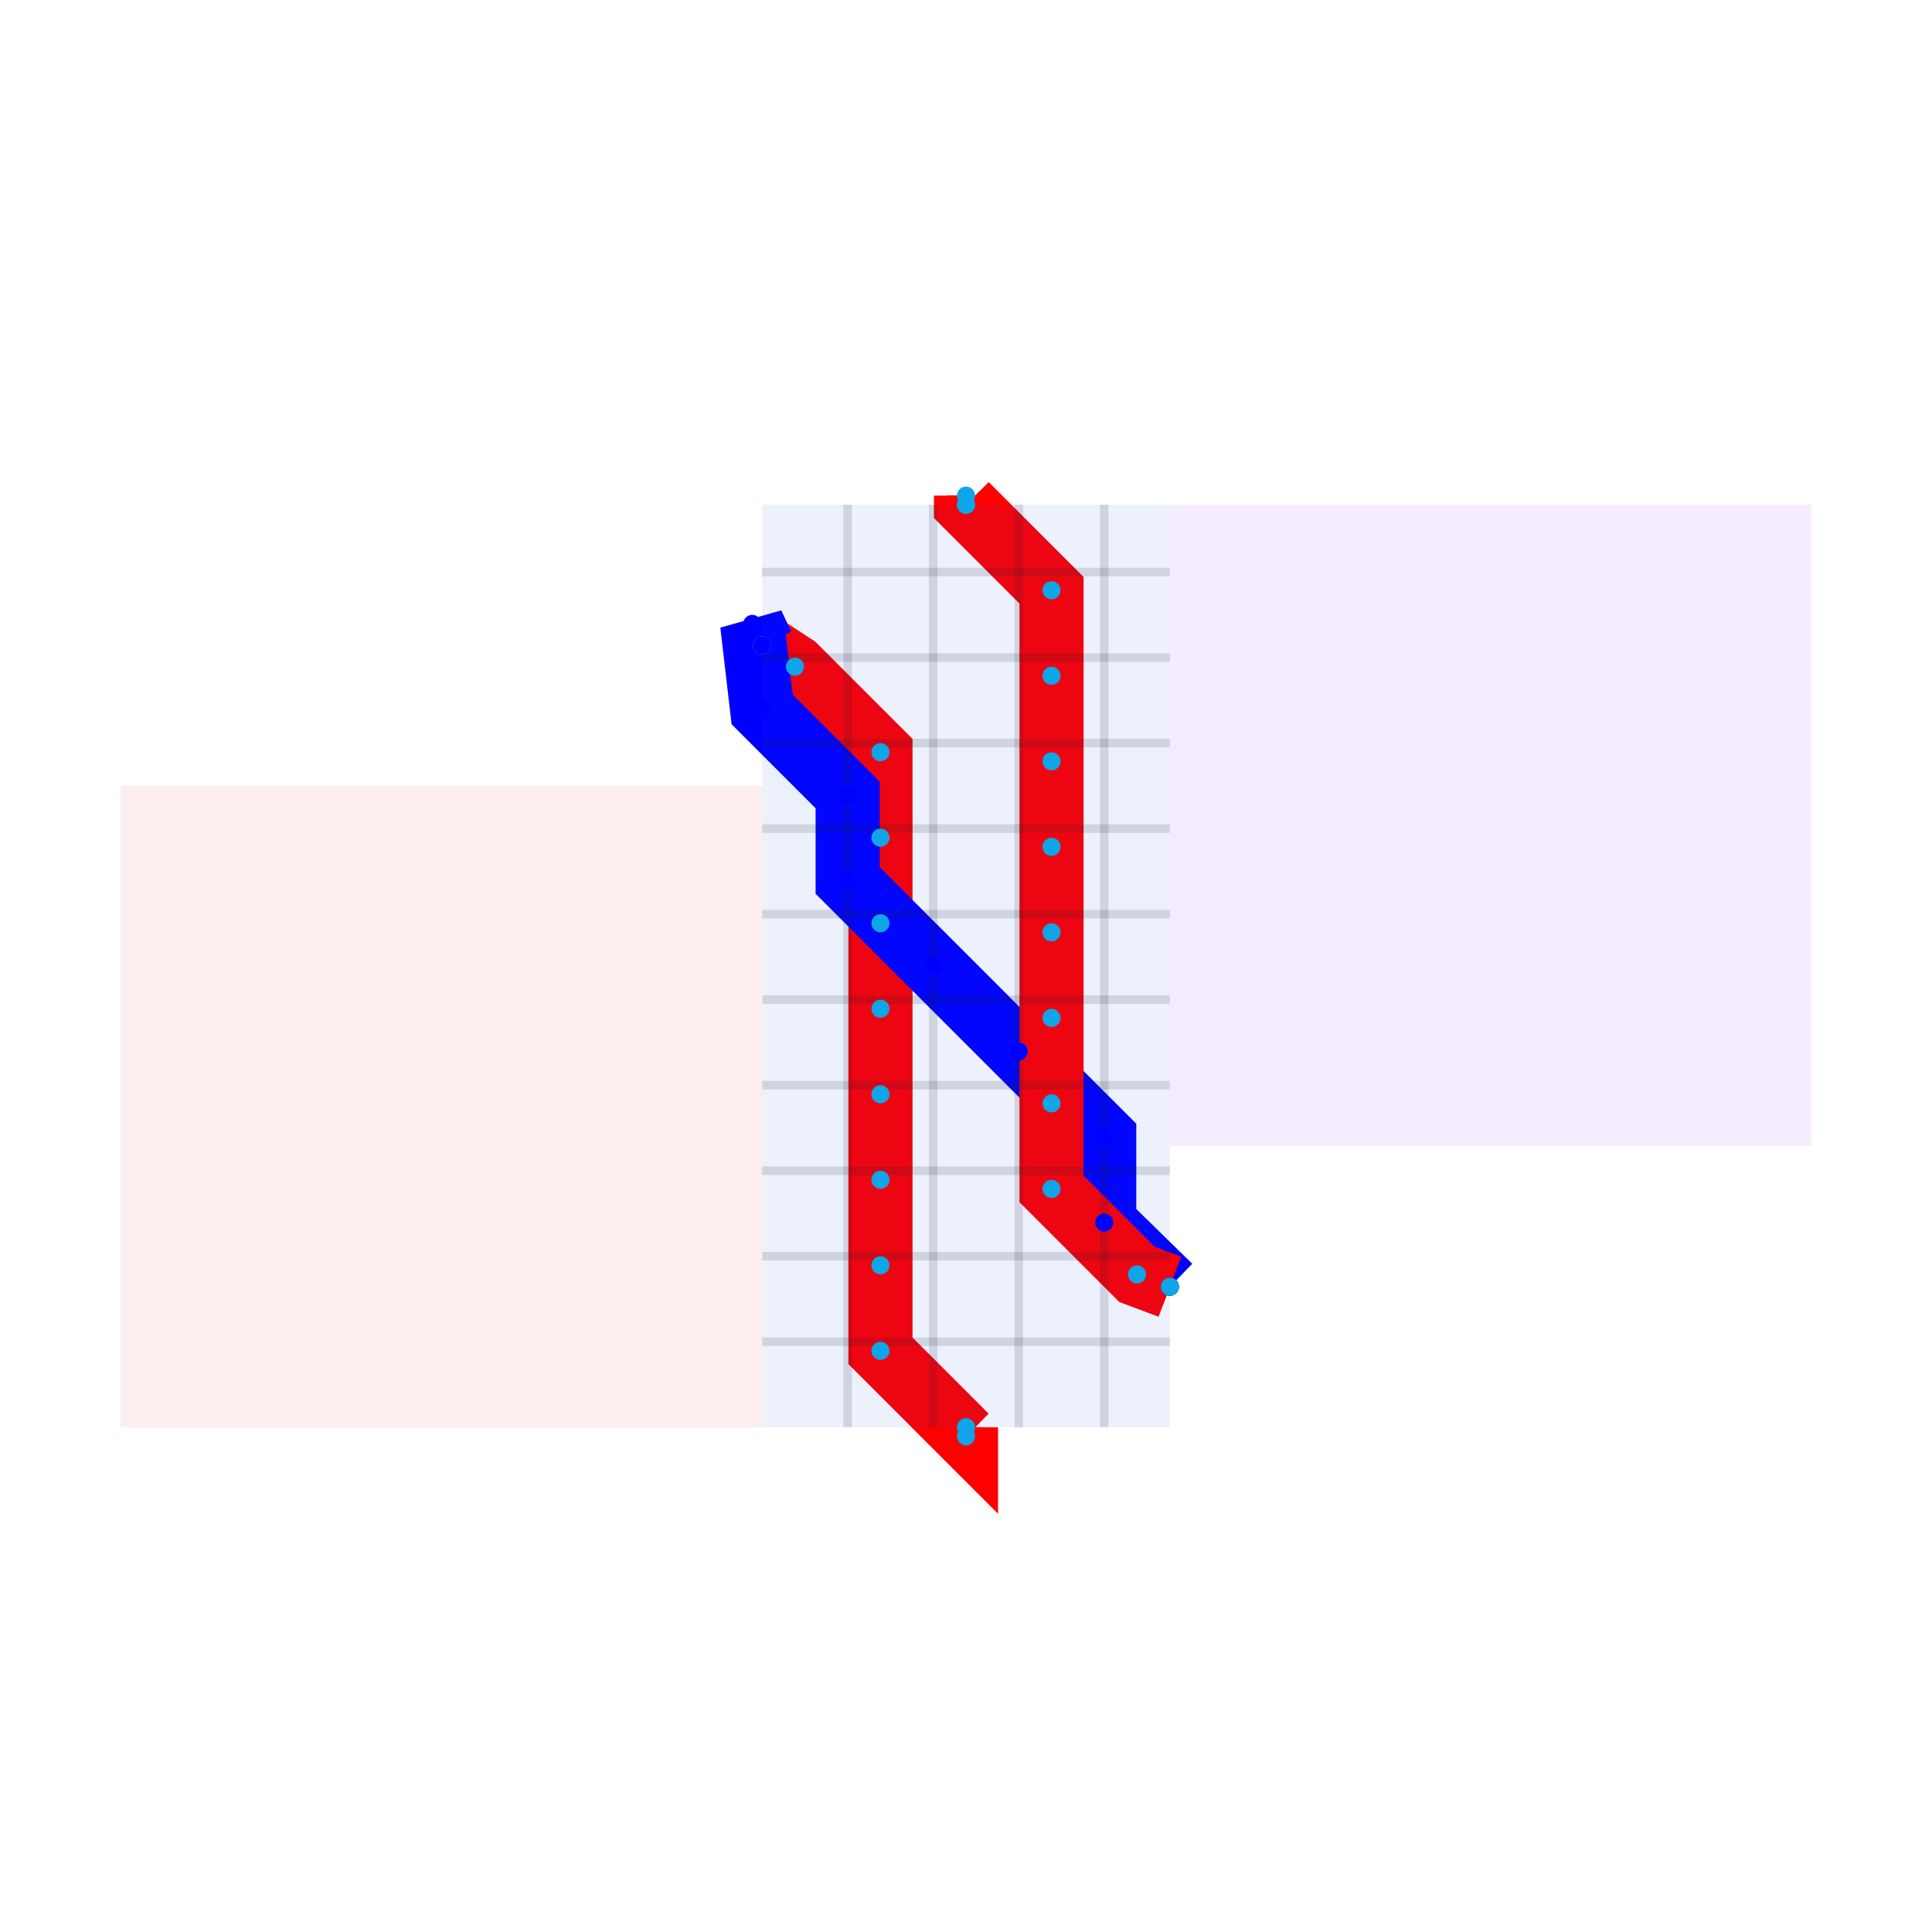
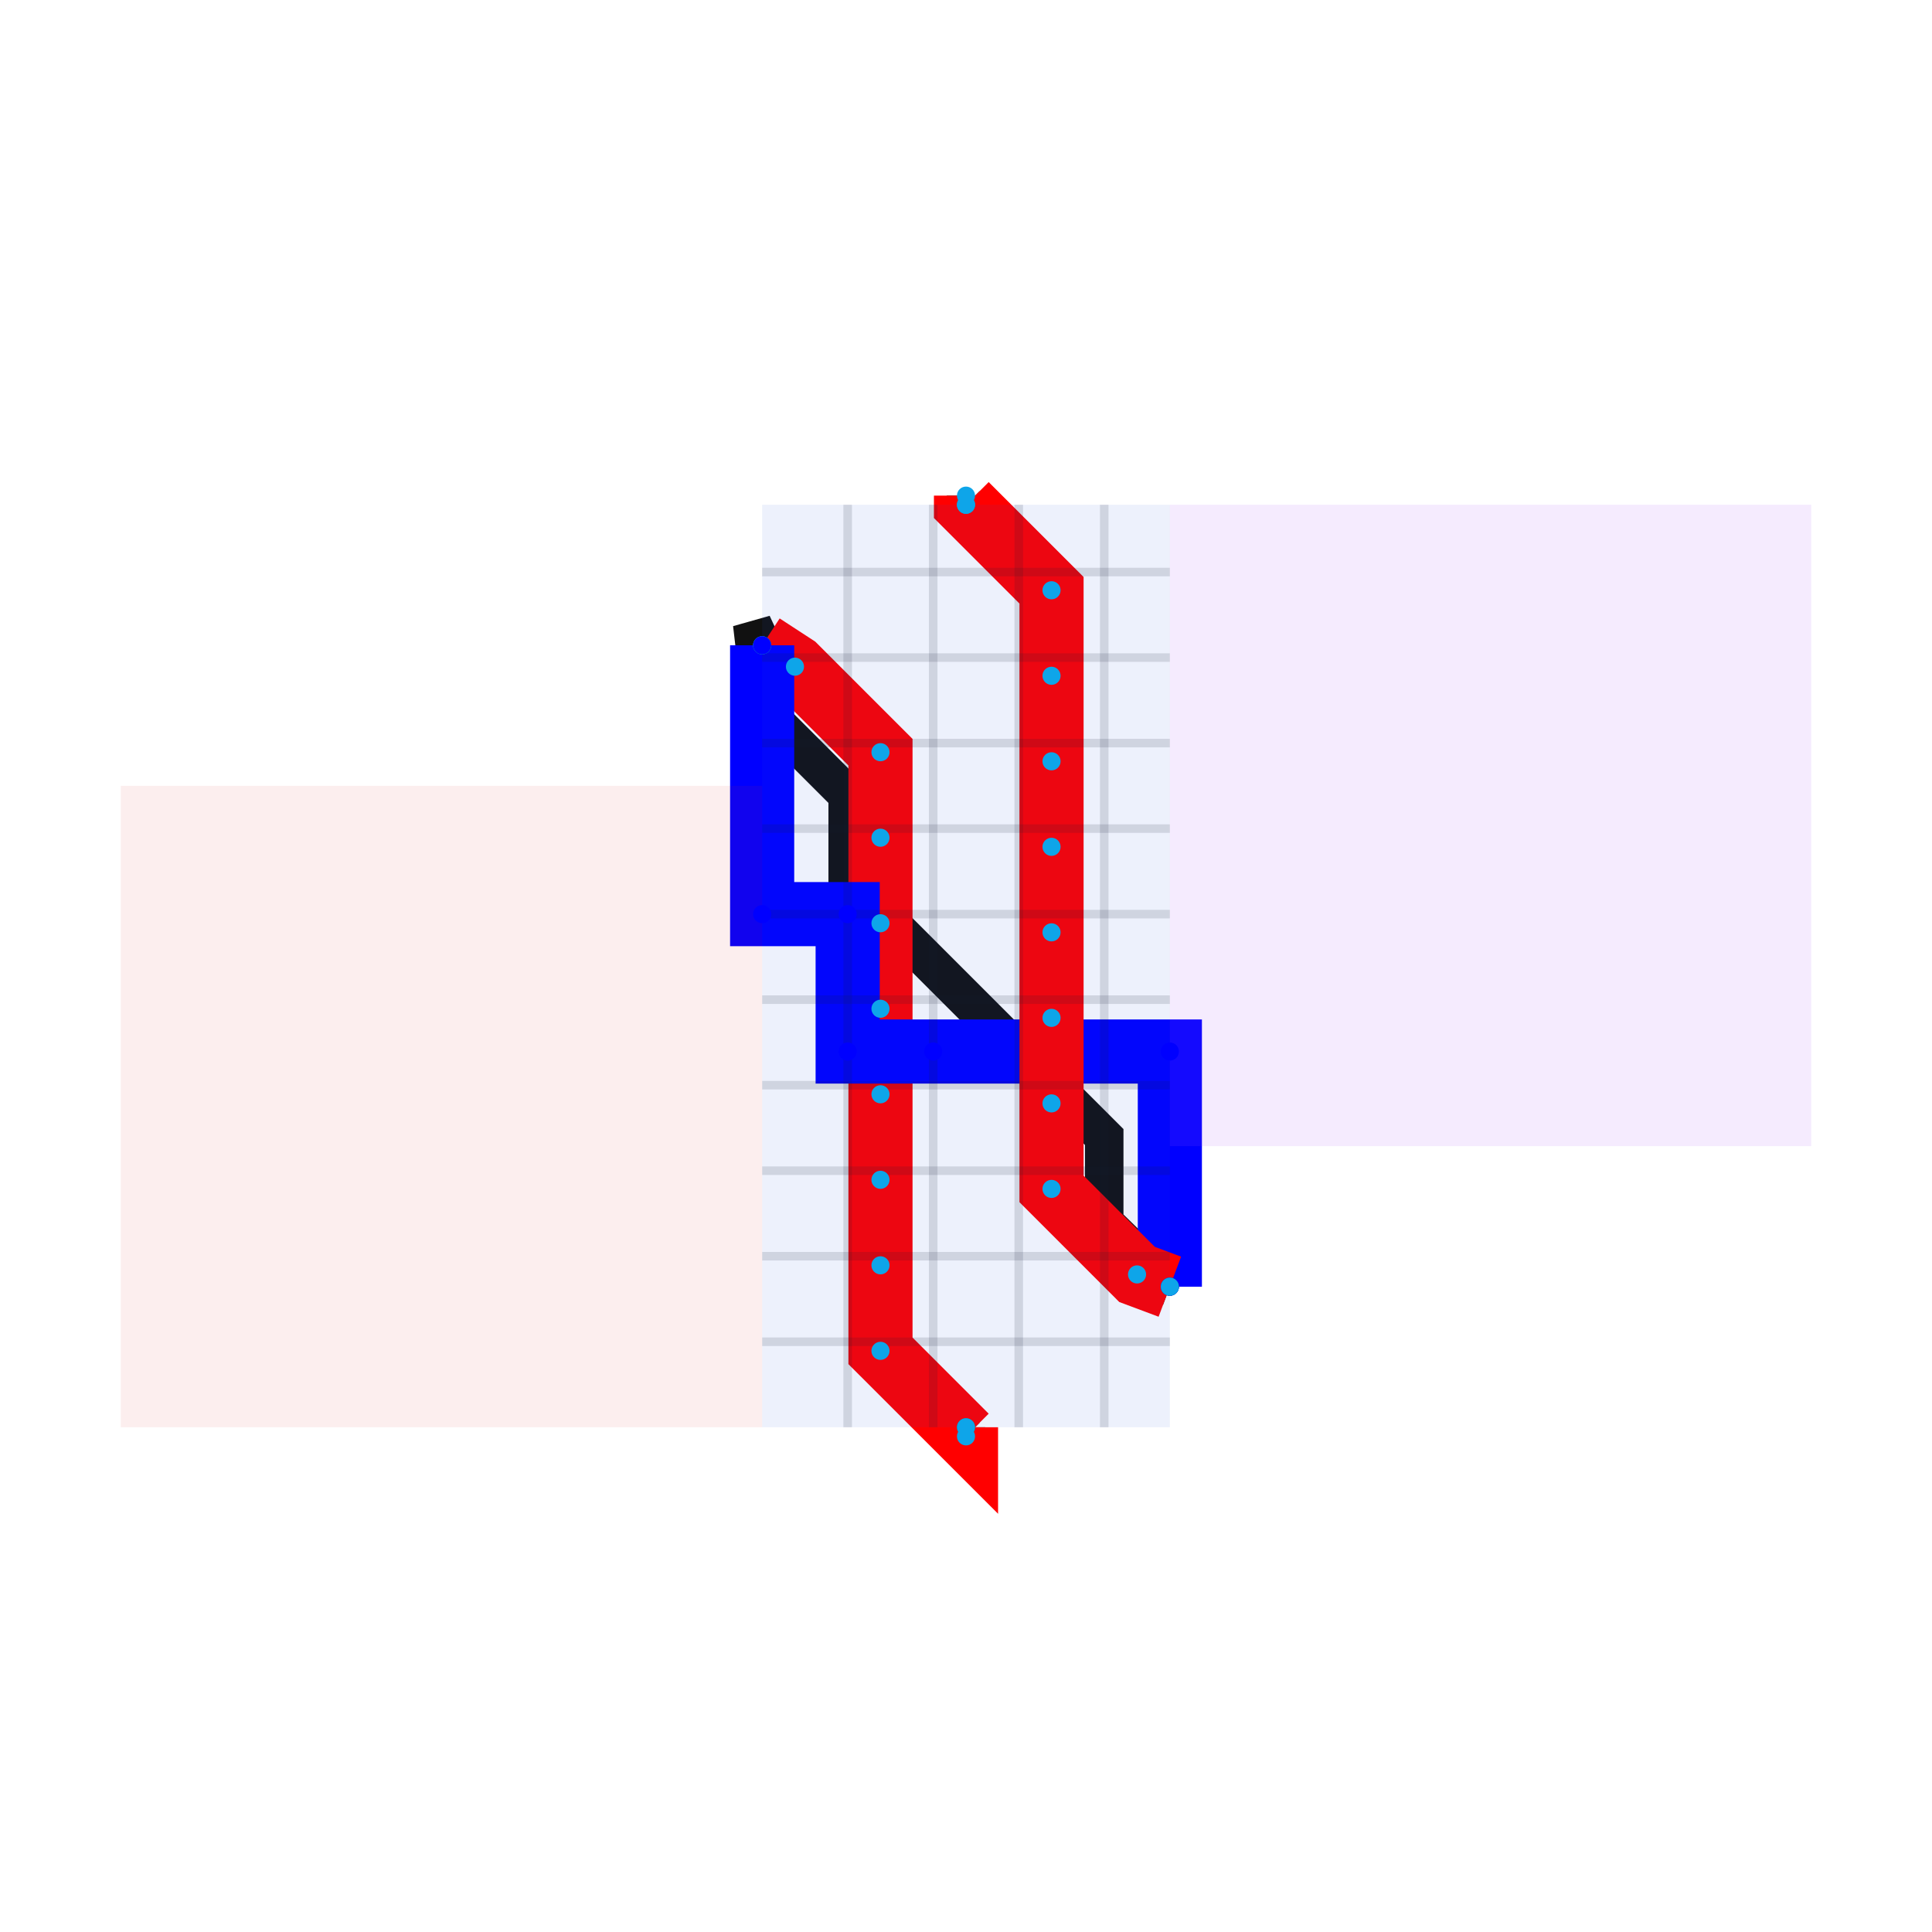
<svg xmlns="http://www.w3.org/2000/svg" width="640" height="640" viewBox="0 0 640 640">
  <rect width="100%" height="100%" fill="white" />
  <g>
    <polyline data-points="8,-7.078700187280202 8,-7.1000000000000005 7.8,-6.9 7.8,-6.7 7.8,-6.5 7.8,-6.3 7.8,-6.1 7.8,-5.8999999999999995 7.8,-5.699999999999999 7.8,-5.499999999999999 7.6,-5.299999999999999 7.523274200612883,-5.25" data-type="line" data-label="original:source_net_15_mst1" points="320,472.796 320,475.813 291.67,447.484 291.67,419.154 291.67,390.824 291.67,362.495 291.67,334.165 291.67,305.835 291.67,277.505 291.67,249.176 263.341,220.846 252.473,213.764" fill="none" stroke="#111111" stroke-width="12.748" />
  </g>
  <g>
    <polyline data-points="7.523274200612883,-5.25 7.5,-5.2 7.523274200612883,-5.4 7.723274200612884,-5.6000000000000005 7.723274200612884,-5.800000000000001 7.923274200612884,-6.000000000000001 8.123274200612883,-6.200000000000001 8.323274200612882,-6.400000000000001 8.323274200612882,-6.600000000000001 8.476725799387117,-6.75" data-type="line" data-label="original:source_net_8_mst2" points="252.473,213.764 249.176,206.681 252.473,235.011 280.802,263.341 280.802,291.67 309.132,320 337.462,348.33 365.791,376.659 365.791,404.989 387.527,426.236" fill="none" stroke="#111111" stroke-width="12.748" />
  </g>
  <g>
    <polyline data-points="8,-4.921299812719798 8,-4.9 8,-4.921299812719798 8.2,-5.121299812719799 8.2,-5.321299812719799 8.2,-5.521299812719799 8.2,-5.721299812719799 8.2,-5.921299812719799 8.2,-6.1212998127197995 8.2,-6.3212998127198 8.2,-6.5212998127198 8.399999999999999,-6.7212998127198 8.476725799387117,-6.75" data-type="line" data-label="original:source_net_17_mst2" points="320,167.204 320,164.187 320,167.204 348.33,195.534 348.33,223.863 348.33,252.193 348.33,280.523 348.33,308.852 348.33,337.182 348.33,365.512 348.33,393.841 376.659,422.171 387.527,426.236" fill="none" stroke="#111111" stroke-width="12.748" />
  </g>
  <g>
    <polyline data-points="8,-7.078700187280202 8,-7.1000000000000005 7.8,-6.9 7.8,-6.7 7.8,-6.5 7.8,-6.3 7.8,-6.1 7.8,-5.8999999999999995 7.8,-5.699999999999999 7.8,-5.499999999999999 7.6,-5.299999999999999 7.523274200612883,-5.25" data-type="line" data-label="source_net_15_mst1" points="320,472.796 320,475.813 291.67,447.484 291.67,419.154 291.67,390.824 291.67,362.495 291.67,334.165 291.67,305.835 291.67,277.505 291.67,249.176 263.341,220.846 252.473,213.764" fill="none" stroke="#FF0000" stroke-width="21.247" />
  </g>
  <g>
-     <polyline data-points="7.523274200612883,-5.25 7.5,-5.2 7.523274200612883,-5.4 7.723274200612884,-5.6000000000000005 7.723274200612884,-5.800000000000001 7.923274200612884,-6.000000000000001 8.123274200612883,-6.200000000000001 8.323274200612882,-6.400000000000001 8.323274200612882,-6.600000000000001 8.476725799387117,-6.75" data-type="line" data-label="source_net_8_mst2" points="252.473,213.764 249.176,206.681 252.473,235.011 280.802,263.341 280.802,291.67 309.132,320 337.462,348.33 365.791,376.659 365.791,404.989 387.527,426.236" fill="none" stroke="#0000FF" stroke-width="21.247" />
+     <polyline data-points="7.523274200612883,-5.25 7.523274200613,-5.87870018728 7.723274200613,-5.87870018728 7.723274200613,-6.200000000000001 7.923274200612884,-6.200000000000001 8.476725799387117,-6.200000000000001 8.476725799387117,-6.75" data-type="line" data-label="source_net_8_mst2" points="252.473,213.764 252.473,302.818 280.802,302.818 280.802,348.33 309.132,348.33 387.527,348.33 387.527,426.236" fill="none" stroke="#0000FF" stroke-width="21.247" />
  </g>
  <g>
    <polyline data-points="8,-4.921299812719798 8,-4.9 8,-4.921299812719798 8.2,-5.121299812719799 8.2,-5.321299812719799 8.2,-5.521299812719799 8.2,-5.721299812719799 8.2,-5.921299812719799 8.2,-6.1212998127197995 8.2,-6.3212998127198 8.2,-6.5212998127198 8.399999999999999,-6.7212998127198 8.476725799387117,-6.75" data-type="line" data-label="source_net_17_mst2" points="320,167.204 320,164.187 320,167.204 348.33,195.534 348.33,223.863 348.33,252.193 348.33,280.523 348.33,308.852 348.33,337.182 348.33,365.512 348.33,393.841 376.659,422.171 387.527,426.236" fill="none" stroke="#FF0000" stroke-width="21.247" />
  </g>
  <g>
    <polyline data-points="7.723274200612884,-7.078700187280202 7.723274200612884,-4.921299812719798" data-type="line" data-label="grid:v" points="280.802,472.796 280.802,167.204" fill="none" stroke="rgba(15, 23, 42, 0.14)" stroke-width="2.833" />
  </g>
  <g>
    <polyline data-points="7.923274200612884,-7.078700187280202 7.923274200612884,-4.921299812719798" data-type="line" data-label="grid:v" points="309.132,472.796 309.132,167.204" fill="none" stroke="rgba(15, 23, 42, 0.14)" stroke-width="2.833" />
  </g>
  <g>
    <polyline data-points="8.123274200612883,-7.078700187280202 8.123274200612883,-4.921299812719798" data-type="line" data-label="grid:v" points="337.462,472.796 337.462,167.204" fill="none" stroke="rgba(15, 23, 42, 0.14)" stroke-width="2.833" />
  </g>
  <g>
    <polyline data-points="8.323274200612882,-7.078700187280202 8.323274200612882,-4.921299812719798" data-type="line" data-label="grid:v" points="365.791,472.796 365.791,167.204" fill="none" stroke="rgba(15, 23, 42, 0.14)" stroke-width="2.833" />
  </g>
  <g>
    <polyline data-points="7.523274200612883,-6.878700187280201 8.476725799387117,-6.878700187280201" data-type="line" data-label="grid:h" points="252.473,444.466 387.527,444.466" fill="none" stroke="rgba(15, 23, 42, 0.14)" stroke-width="2.833" />
  </g>
  <g>
    <polyline data-points="7.523274200612883,-6.678700187280201 8.476725799387117,-6.678700187280201" data-type="line" data-label="grid:h" points="252.473,416.137 387.527,416.137" fill="none" stroke="rgba(15, 23, 42, 0.14)" stroke-width="2.833" />
  </g>
  <g>
    <polyline data-points="7.523274200612883,-6.478700187280201 8.476725799387117,-6.478700187280201" data-type="line" data-label="grid:h" points="252.473,387.807 387.527,387.807" fill="none" stroke="rgba(15, 23, 42, 0.14)" stroke-width="2.833" />
  </g>
  <g>
    <polyline data-points="7.523274200612883,-6.278700187280201 8.476725799387117,-6.278700187280201" data-type="line" data-label="grid:h" points="252.473,359.477 387.527,359.477" fill="none" stroke="rgba(15, 23, 42, 0.14)" stroke-width="2.833" />
  </g>
  <g>
    <polyline data-points="7.523274200612883,-6.078700187280201 8.476725799387117,-6.078700187280201" data-type="line" data-label="grid:h" points="252.473,331.148 387.527,331.148" fill="none" stroke="rgba(15, 23, 42, 0.14)" stroke-width="2.833" />
  </g>
  <g>
    <polyline data-points="7.523274200612883,-5.8787001872802005 8.476725799387117,-5.8787001872802005" data-type="line" data-label="grid:h" points="252.473,302.818 387.527,302.818" fill="none" stroke="rgba(15, 23, 42, 0.14)" stroke-width="2.833" />
  </g>
  <g>
    <polyline data-points="7.523274200612883,-5.6787001872802 8.476725799387117,-5.6787001872802" data-type="line" data-label="grid:h" points="252.473,274.488 387.527,274.488" fill="none" stroke="rgba(15, 23, 42, 0.14)" stroke-width="2.833" />
  </g>
  <g>
    <polyline data-points="7.523274200612883,-5.4787001872802 8.476725799387117,-5.4787001872802" data-type="line" data-label="grid:h" points="252.473,246.159 387.527,246.159" fill="none" stroke="rgba(15, 23, 42, 0.14)" stroke-width="2.833" />
  </g>
  <g>
    <polyline data-points="7.523274200612883,-5.2787001872802 8.476725799387117,-5.2787001872802" data-type="line" data-label="grid:h" points="252.473,217.829 387.527,217.829" fill="none" stroke="rgba(15, 23, 42, 0.14)" stroke-width="2.833" />
  </g>
  <g>
    <polyline data-points="7.523274200612883,-5.0787001872802 8.476725799387117,-5.0787001872802" data-type="line" data-label="grid:h" points="252.473,189.499 387.527,189.499" fill="none" stroke="rgba(15, 23, 42, 0.14)" stroke-width="2.833" />
  </g>
  <g>
    <rect data-type="rect" data-label="cmn_68" data-x="8" data-y="-6" x="252.473" y="167.204" width="135.055" height="305.592" fill="rgba(29, 78, 216, 0.08)" stroke="#1d4ed8" stroke-width="0.007" />
  </g>
  <g>
    <rect data-type="rect" data-label="obstacle:oval:0" data-x="9.226725799387117" data-y="-5.671299812719798" x="387.527" y="167.204" width="212.473" height="212.473" fill="rgba(168, 85, 247, 0.12)" stroke="#a855f7" stroke-width="0.007" />
  </g>
  <g>
    <rect data-type="rect" data-label="obstacle:rect:1" data-x="6.773274200612883" data-y="-6.328700187280202" x="40" y="260.324" width="212.473" height="212.473" fill="rgba(220, 38, 38, 0.08)" stroke="#dc2626" stroke-width="0.007" />
  </g>
  <g>
    <circle data-type="point" data-label="source_net_17_mst2" data-x="8" data-y="-4.921299812719798" cx="320" cy="167.204" r="3" fill="#0f766e" />
  </g>
  <g>
    <circle data-type="point" data-label="source_net_17_mst2" data-x="8.476725799387117" data-y="-6.75" cx="387.527" cy="426.236" r="3" fill="#0f766e" />
  </g>
  <g>
    <circle data-type="point" data-label="source_net_8_mst2" data-x="7.523274200612883" data-y="-5.25" cx="252.473" cy="213.764" r="3" fill="#0f766e" />
  </g>
  <g>
    <circle data-type="point" data-label="source_net_8_mst2" data-x="8.476725799387117" data-y="-6.75" cx="387.527" cy="426.236" r="3" fill="#0f766e" />
  </g>
  <g>
    <circle data-type="point" data-label="source_net_15_mst1" data-x="8" data-y="-7.078700187280202" cx="320" cy="472.796" r="3" fill="#0f766e" />
  </g>
  <g>
    <circle data-type="point" data-label="source_net_15_mst1" data-x="7.523274200612883" data-y="-5.25" cx="252.473" cy="213.764" r="3" fill="#0f766e" />
  </g>
  <g>
    <circle data-type="point" data-label="" data-x="8" data-y="-7.078700187280202" cx="320" cy="472.796" r="3" fill="#0ea5e9" />
  </g>
  <g>
    <circle data-type="point" data-label="" data-x="8" data-y="-7.1000000000000005" cx="320" cy="475.813" r="3" fill="#0ea5e9" />
  </g>
  <g>
    <circle data-type="point" data-label="" data-x="7.8" data-y="-6.9" cx="291.67" cy="447.484" r="3" fill="#0ea5e9" />
  </g>
  <g>
    <circle data-type="point" data-label="" data-x="7.8" data-y="-6.7" cx="291.67" cy="419.154" r="3" fill="#0ea5e9" />
  </g>
  <g>
    <circle data-type="point" data-label="" data-x="7.8" data-y="-6.5" cx="291.67" cy="390.824" r="3" fill="#0ea5e9" />
  </g>
  <g>
    <circle data-type="point" data-label="" data-x="7.8" data-y="-6.3" cx="291.67" cy="362.495" r="3" fill="#0ea5e9" />
  </g>
  <g>
    <circle data-type="point" data-label="" data-x="7.8" data-y="-6.1" cx="291.67" cy="334.165" r="3" fill="#0ea5e9" />
  </g>
  <g>
    <circle data-type="point" data-label="" data-x="7.8" data-y="-5.8999999999999995" cx="291.67" cy="305.835" r="3" fill="#0ea5e9" />
  </g>
  <g>
    <circle data-type="point" data-label="" data-x="7.8" data-y="-5.699999999999999" cx="291.67" cy="277.505" r="3" fill="#0ea5e9" />
  </g>
  <g>
    <circle data-type="point" data-label="" data-x="7.8" data-y="-5.499999999999999" cx="291.67" cy="249.176" r="3" fill="#0ea5e9" />
  </g>
  <g>
    <circle data-type="point" data-label="" data-x="7.6" data-y="-5.299999999999999" cx="263.341" cy="220.846" r="3" fill="#0ea5e9" />
  </g>
  <g>
    <circle data-type="point" data-label="" data-x="7.523274200612883" data-y="-5.25" cx="252.473" cy="213.764" r="3" fill="#0ea5e9" />
  </g>
  <g>
    <circle data-type="point" data-label="" data-x="7.523274200612883" data-y="-5.25" cx="252.473" cy="213.764" r="3" fill="#0000FF" />
  </g>
  <g>
-     <circle data-type="point" data-label="" data-x="7.5" data-y="-5.2" cx="249.176" cy="206.681" r="3" fill="#0000FF" />
+     <circle data-type="point" data-label="" data-x="7.523274200613" data-y="-5.87870018728" cx="252.473" cy="302.818" r="3" fill="#0000FF" />
  </g>
  <g>
-     <circle data-type="point" data-label="" data-x="7.523274200612883" data-y="-5.4" cx="252.473" cy="235.011" r="3" fill="#0000FF" />
+     <circle data-type="point" data-label="" data-x="7.723274200613" data-y="-5.87870018728" cx="280.802" cy="302.818" r="3" fill="#0000FF" />
  </g>
  <g>
-     <circle data-type="point" data-label="" data-x="7.723274200612884" data-y="-5.6000000000000005" cx="280.802" cy="263.341" r="3" fill="#0000FF" />
+     <circle data-type="point" data-label="" data-x="7.723274200613" data-y="-6.200000000000001" cx="280.802" cy="348.33" r="3" fill="#0000FF" />
  </g>
  <g>
-     <circle data-type="point" data-label="" data-x="7.723274200612884" data-y="-5.800000000000001" cx="280.802" cy="291.67" r="3" fill="#0000FF" />
+     <circle data-type="point" data-label="" data-x="7.923274200612884" data-y="-6.200000000000001" cx="309.132" cy="348.33" r="3" fill="#0000FF" />
  </g>
  <g>
-     <circle data-type="point" data-label="" data-x="7.923274200612884" data-y="-6.000000000000001" cx="309.132" cy="320" r="3" fill="#0000FF" />
-   </g>
-   <g>
-     <circle data-type="point" data-label="" data-x="8.123274200612883" data-y="-6.200000000000001" cx="337.462" cy="348.33" r="3" fill="#0000FF" />
-   </g>
-   <g>
-     <circle data-type="point" data-label="" data-x="8.323274200612882" data-y="-6.400000000000001" cx="365.791" cy="376.659" r="3" fill="#0000FF" />
-   </g>
-   <g>
-     <circle data-type="point" data-label="" data-x="8.323274200612882" data-y="-6.600000000000001" cx="365.791" cy="404.989" r="3" fill="#0000FF" />
+     <circle data-type="point" data-label="" data-x="8.476725799387117" data-y="-6.200000000000001" cx="387.527" cy="348.33" r="3" fill="#0000FF" />
  </g>
  <g>
    <circle data-type="point" data-label="" data-x="8.476725799387117" data-y="-6.75" cx="387.527" cy="426.236" r="3" fill="#0000FF" />
  </g>
  <g>
    <circle data-type="point" data-label="" data-x="8" data-y="-4.921299812719798" cx="320" cy="167.204" r="3" fill="#0ea5e9" />
  </g>
  <g>
    <circle data-type="point" data-label="" data-x="8" data-y="-4.9" cx="320" cy="164.187" r="3" fill="#0ea5e9" />
  </g>
  <g>
    <circle data-type="point" data-label="" data-x="8" data-y="-4.921299812719798" cx="320" cy="167.204" r="3" fill="#0ea5e9" />
  </g>
  <g>
    <circle data-type="point" data-label="" data-x="8.2" data-y="-5.121299812719799" cx="348.33" cy="195.534" r="3" fill="#0ea5e9" />
  </g>
  <g>
    <circle data-type="point" data-label="" data-x="8.2" data-y="-5.321299812719799" cx="348.33" cy="223.863" r="3" fill="#0ea5e9" />
  </g>
  <g>
    <circle data-type="point" data-label="" data-x="8.2" data-y="-5.521299812719799" cx="348.33" cy="252.193" r="3" fill="#0ea5e9" />
  </g>
  <g>
    <circle data-type="point" data-label="" data-x="8.2" data-y="-5.721299812719799" cx="348.33" cy="280.523" r="3" fill="#0ea5e9" />
  </g>
  <g>
    <circle data-type="point" data-label="" data-x="8.2" data-y="-5.921299812719799" cx="348.33" cy="308.852" r="3" fill="#0ea5e9" />
  </g>
  <g>
    <circle data-type="point" data-label="" data-x="8.2" data-y="-6.1212998127197995" cx="348.33" cy="337.182" r="3" fill="#0ea5e9" />
  </g>
  <g>
    <circle data-type="point" data-label="" data-x="8.2" data-y="-6.3212998127198" cx="348.33" cy="365.512" r="3" fill="#0ea5e9" />
  </g>
  <g>
    <circle data-type="point" data-label="" data-x="8.2" data-y="-6.5212998127198" cx="348.33" cy="393.841" r="3" fill="#0ea5e9" />
  </g>
  <g>
    <circle data-type="point" data-label="" data-x="8.399999999999999" data-y="-6.7212998127198" cx="376.659" cy="422.171" r="3" fill="#0ea5e9" />
  </g>
  <g>
    <circle data-type="point" data-label="" data-x="8.476725799387117" data-y="-6.75" cx="387.527" cy="426.236" r="3" fill="#0ea5e9" />
  </g>
  <g id="crosshair" style="display: none">
    <line id="crosshair-h" y1="0" y2="640" stroke="#666" stroke-width="0.5" />
    <line id="crosshair-v" x1="0" x2="640" stroke="#666" stroke-width="0.5" />
    <text id="coordinates" font-family="monospace" font-size="12" fill="#666" />
  </g>
</svg>
